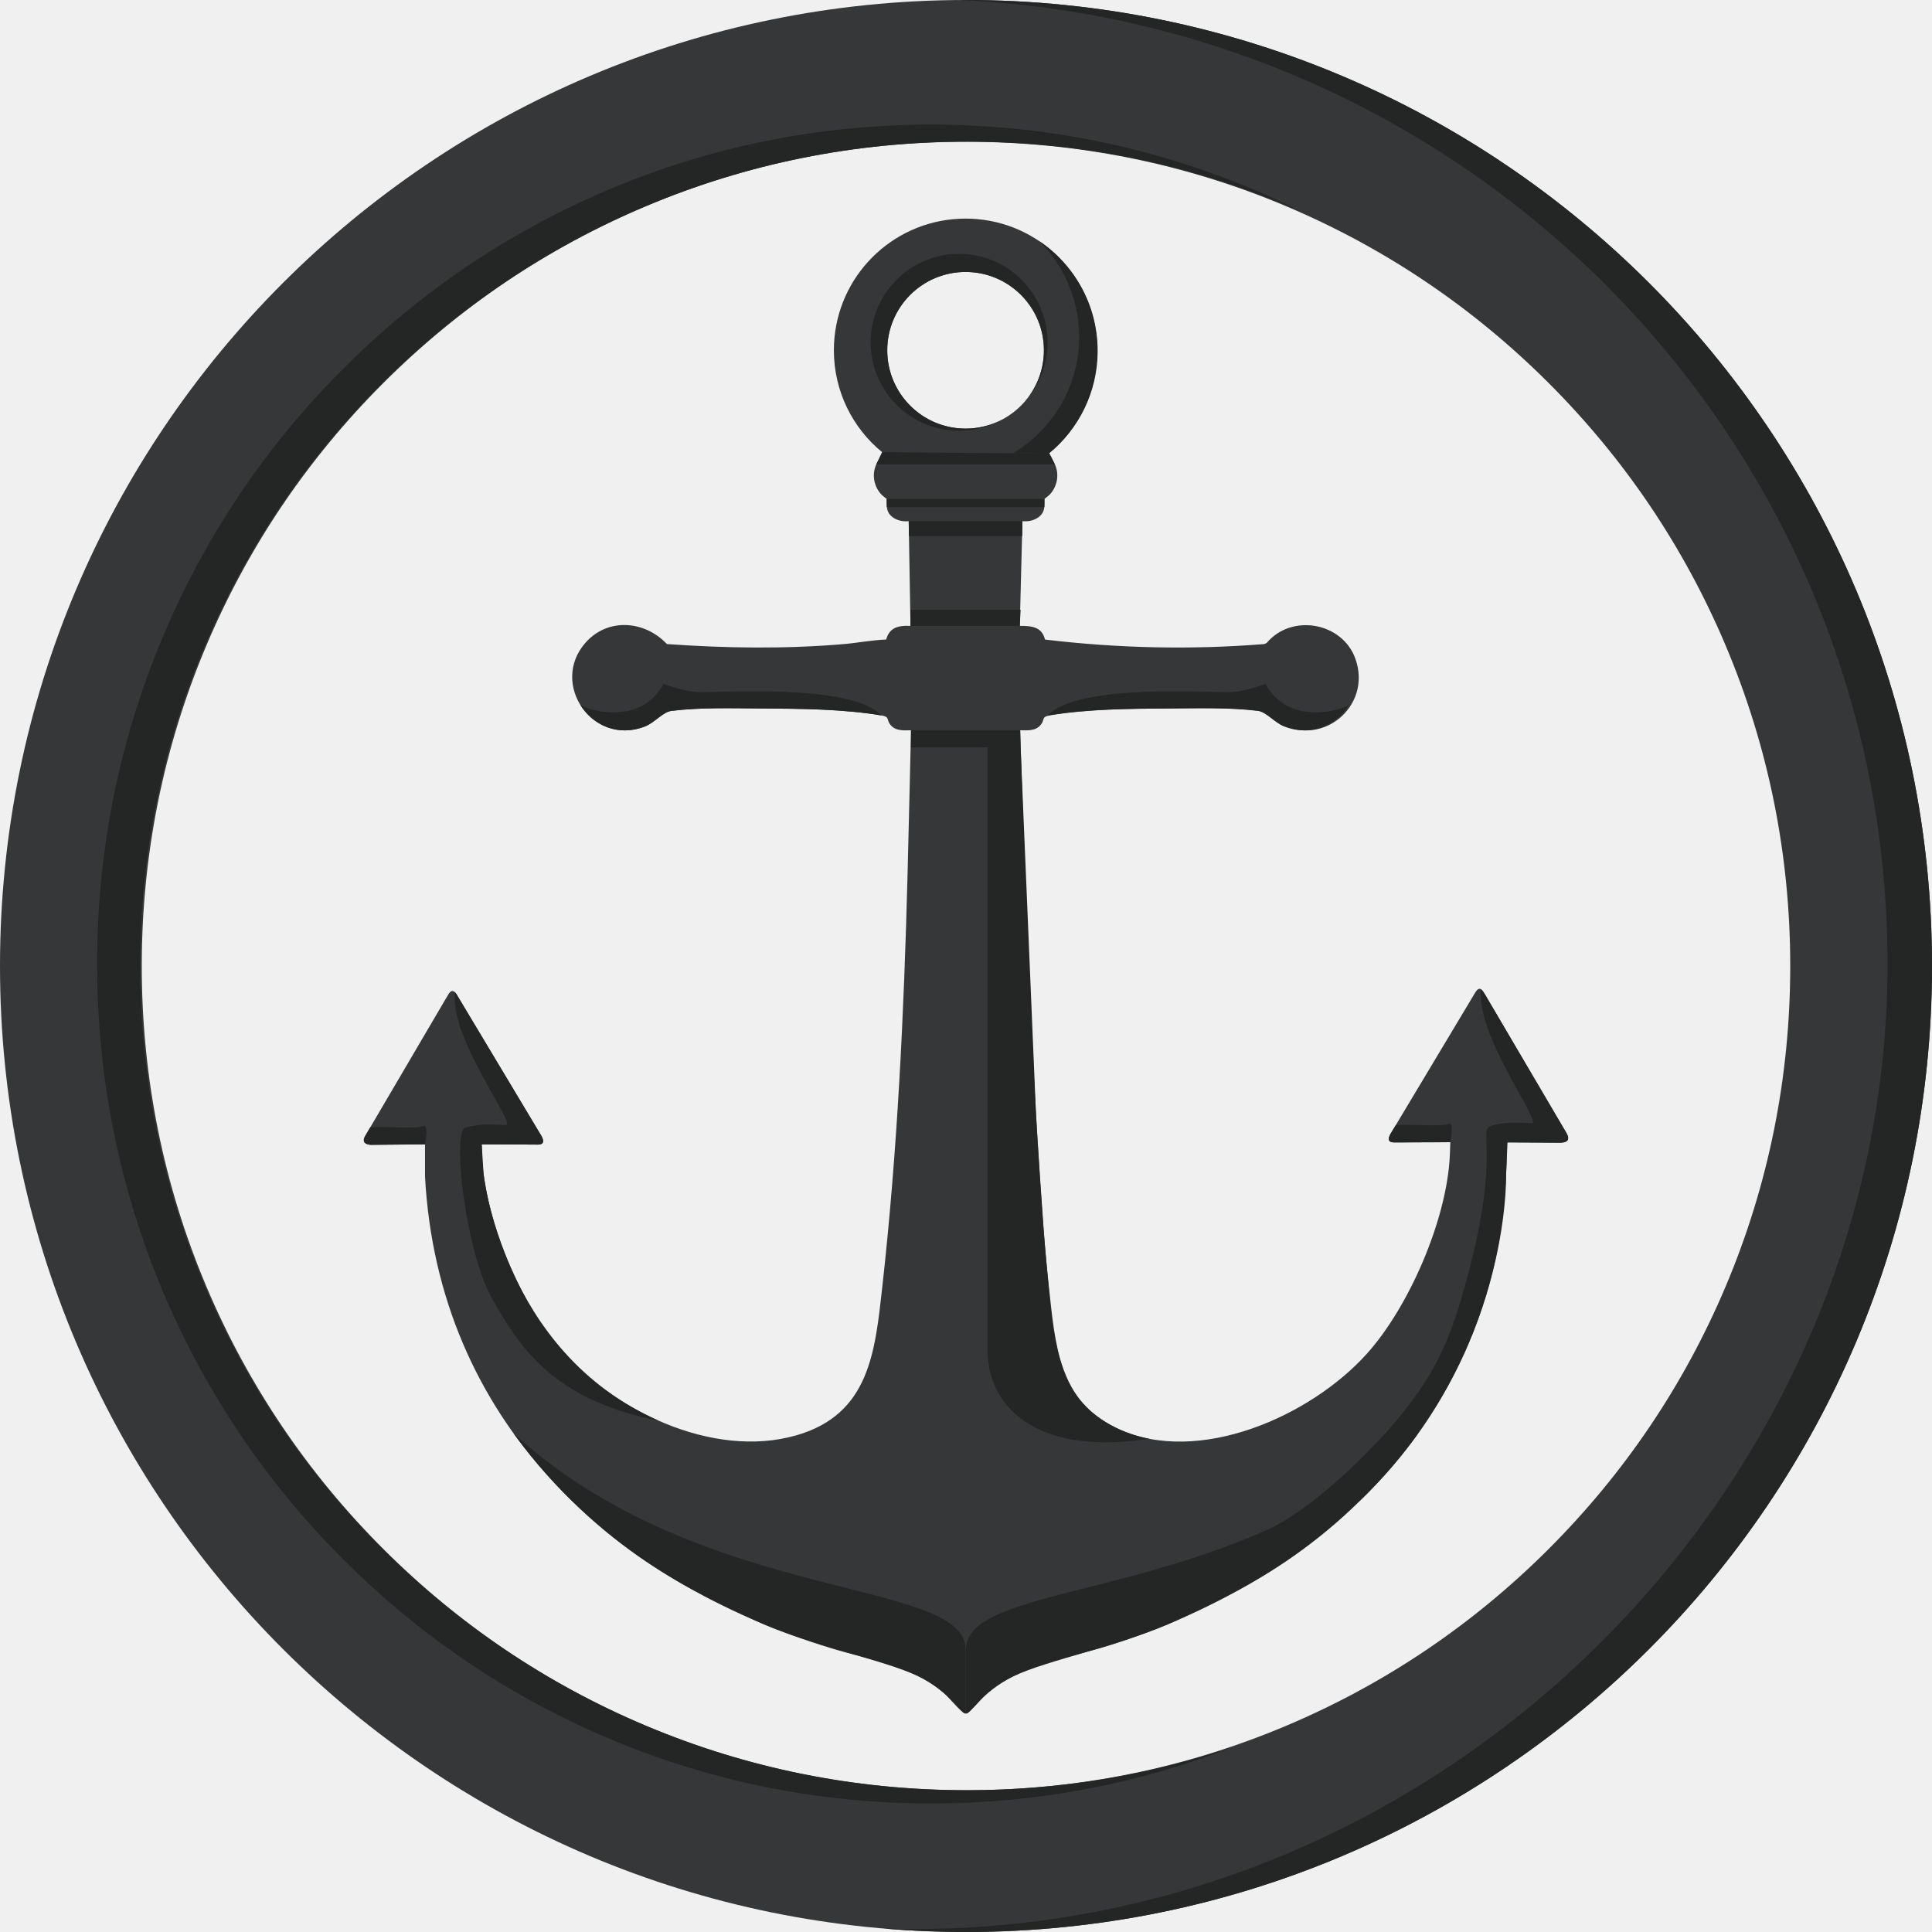
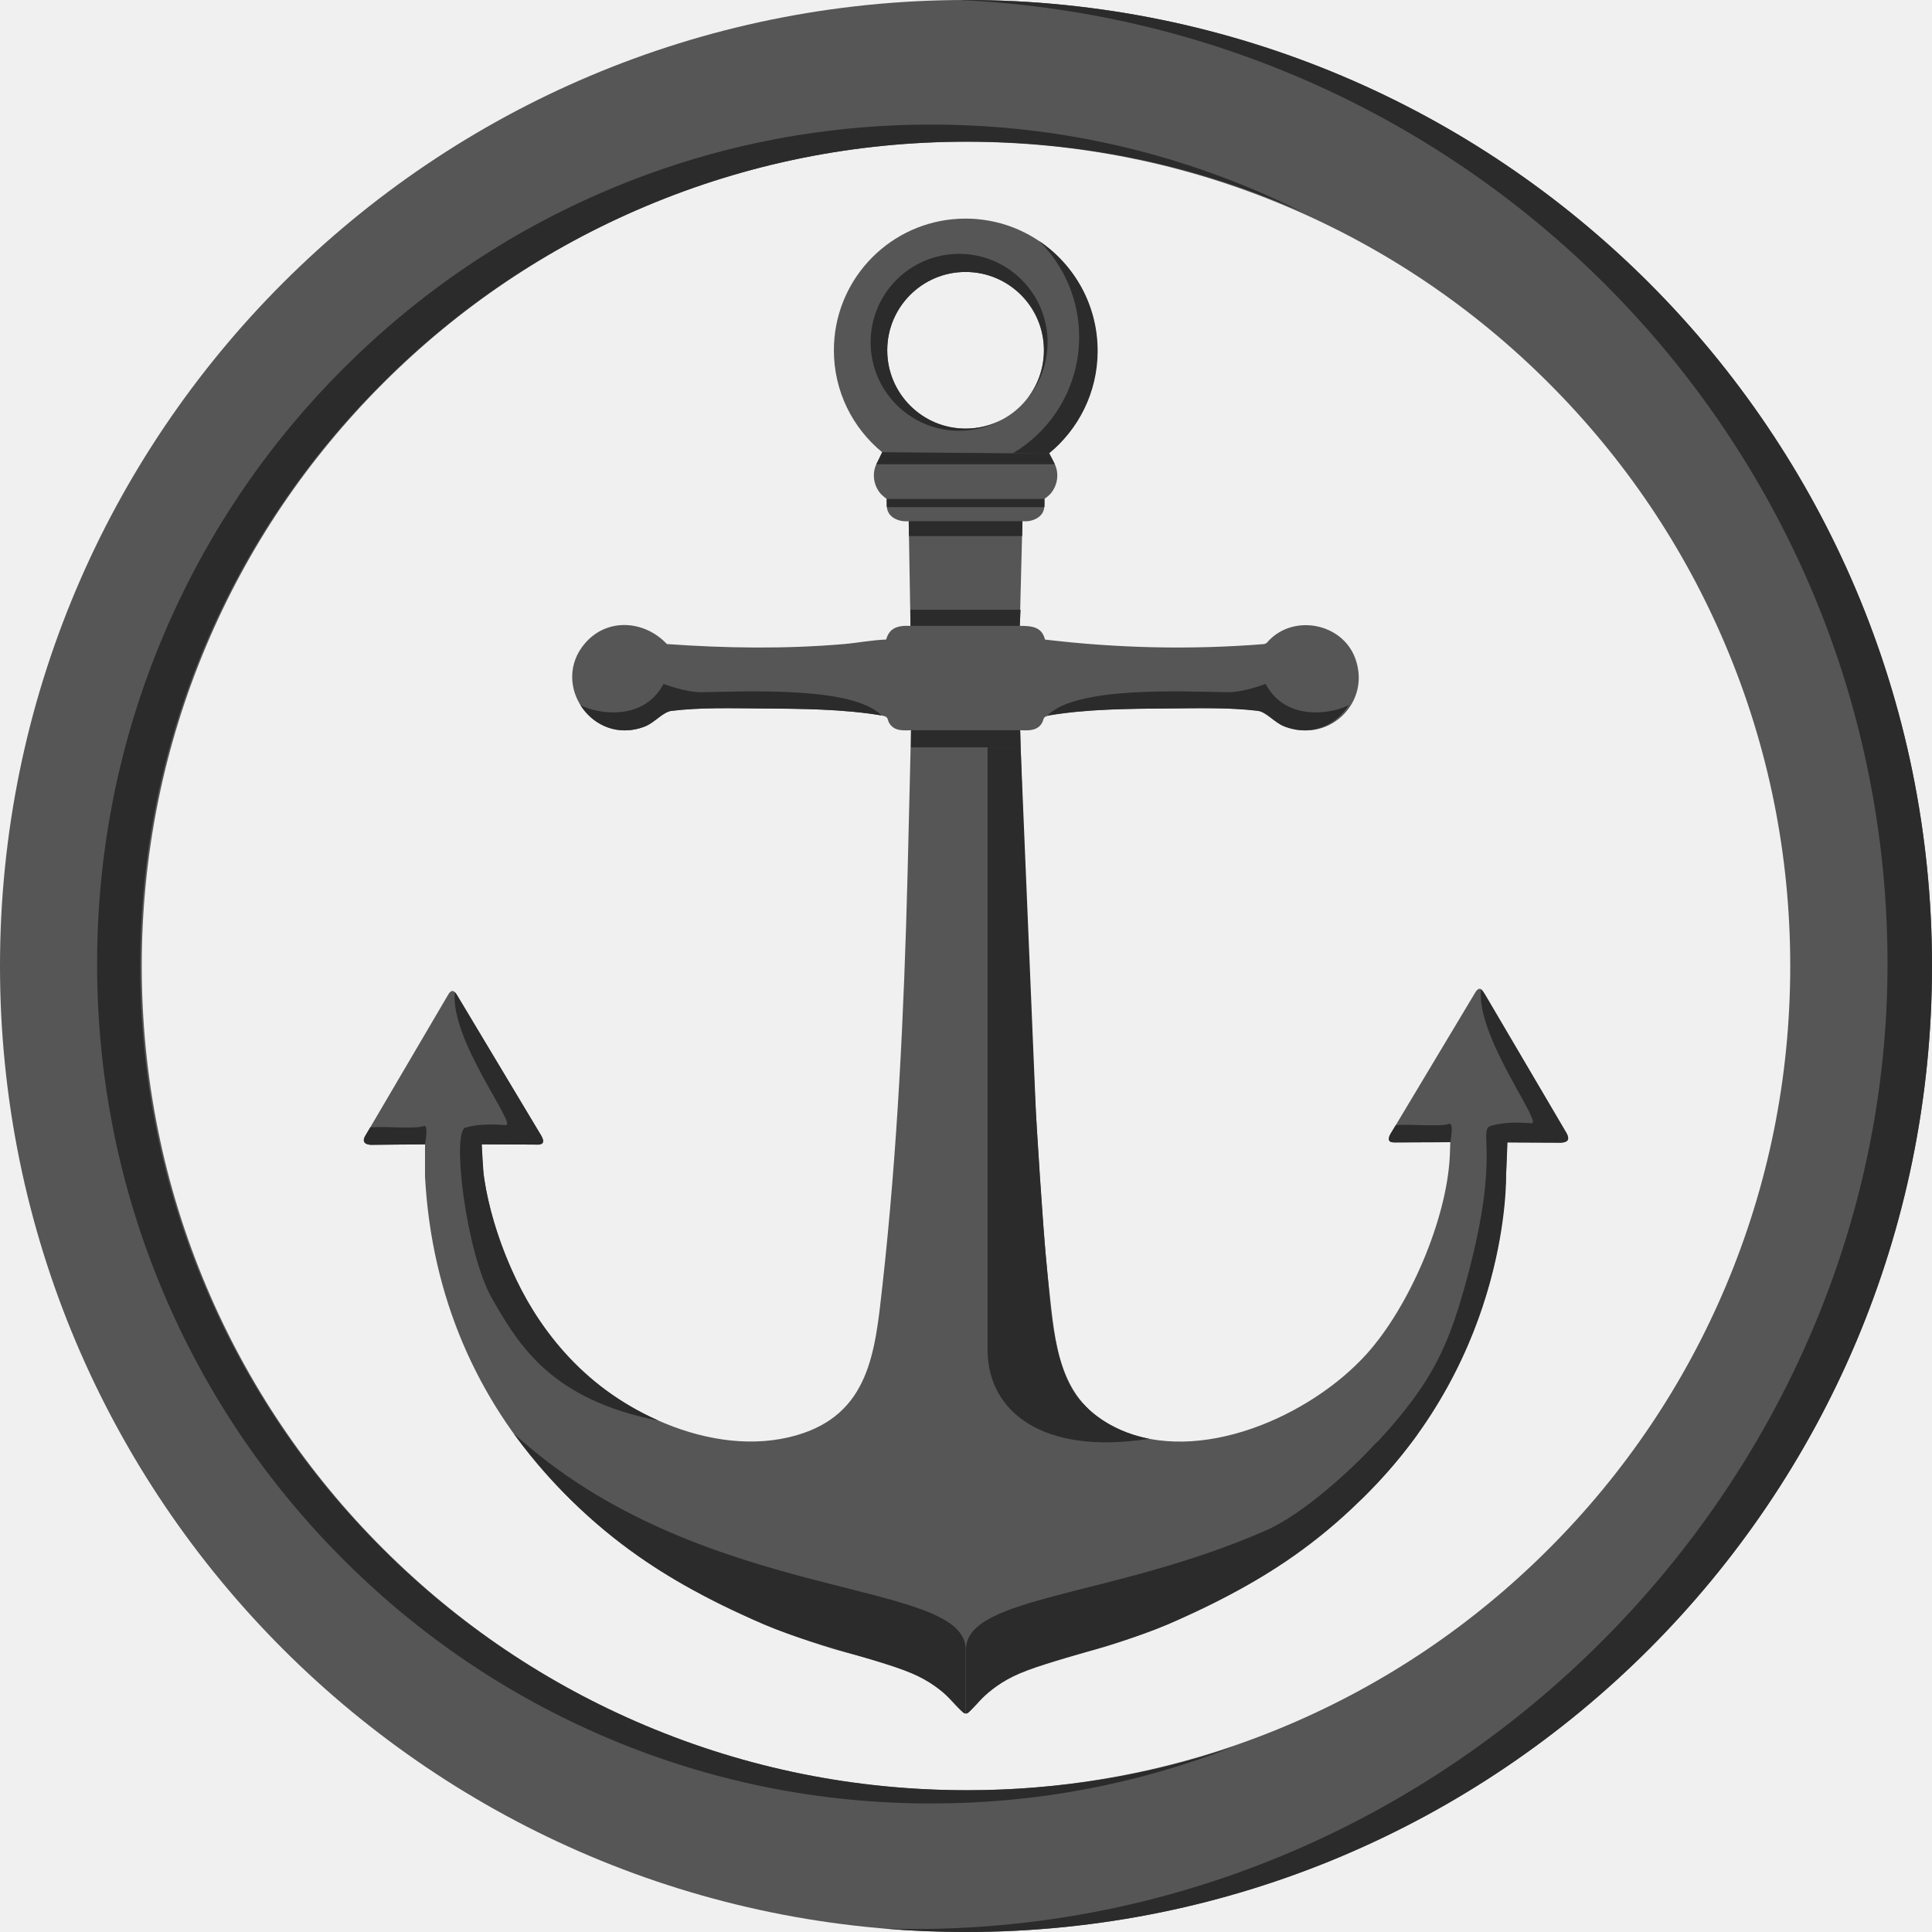
<svg xmlns="http://www.w3.org/2000/svg" id="Ebene_2" data-name="Ebene 2" viewBox="0 0 954 954">
  <defs>
-     <style>
-       .cls-1 { fill: none; }
-       .cls-2 { fill: #353738; }
-       .cls-3 { fill: #242626; }
-     </style>
+     <style>.sl-lg1{fill:none}.sl-lg3{fill:#2b2b2b}.sl-lg2{fill:#565656}@media (prefers-color-scheme:dark){.sl-lg3{fill:#fff}.sl-lg2{fill:#c8c8c8}}</style>
  </defs>
  <g id="logo_vII">
-     <circle class="cls-1" cx="477" cy="477" r="477" />
-     <path class="cls-2" d="M477,70c54.98,0,108.27,10.75,158.4,31.96,48.46,20.5,91.99,49.85,129.39,87.25,37.4,37.4,66.76,80.93,87.25,129.39,21.2,50.13,31.96,103.43,31.96,158.4s-10.75,108.27-31.96,158.4c-20.5,48.46-49.85,91.99-87.25,129.39-37.4,37.4-80.93,66.76-129.39,87.25-50.13,21.2-103.43,31.96-158.4,31.96s-108.27-10.75-158.4-31.96c-48.46-20.5-91.99-49.85-129.39-87.25-37.4-37.4-66.76-80.93-87.25-129.39-21.2-50.13-31.96-103.43-31.96-158.4s10.75-108.27,31.96-158.4c20.5-48.46,49.85-91.99,87.25-129.39,37.4-37.4,80.93-66.76,129.39-87.25,50.13-21.2,103.43-31.96,158.4-31.96M477,0C213.56,0,0,213.56,0,477s213.56,477,477,477,477-213.56,477-477S740.44,0,477,0h0Z" />
-     <path class="cls-3" d="M188.84,189.15c37.52-37.4,81.2-66.75,129.83-87.25,50.32-21.21,103.8-31.96,158.96-31.96s108.64,10.75,158.96,31.96c2.19.93,4.37,1.86,6.53,2.83-7.59-3.81-15.31-7.37-23.16-10.71-50.71-21.57-104.59-32.5-160.16-32.5s-109.45,10.93-160.16,32.5c-49.03,20.85-93.07,50.71-130.91,88.77-37.87,38.07-67.6,82.41-88.37,131.77-21.5,51.12-32.41,105.44-32.41,161.47s10.91,110.35,32.41,161.47c20.77,49.36,50.49,93.7,88.37,131.77,37.85,38.05,81.89,67.92,130.91,88.77,50.71,21.57,104.59,32.5,160.16,32.5,51.67,0,101.88-9.45,149.44-28.12-42.19,14.33-86.33,21.57-131.6,21.57-55.16,0-108.64-10.75-158.96-31.96-48.62-20.5-92.31-49.85-129.83-87.25-37.53-37.39-66.98-80.93-87.55-129.38-21.28-50.15-32.07-103.45-32.07-158.42s10.79-108.27,32.07-158.42c20.57-48.46,50.02-91.99,87.55-129.38Z" />
-     <path class="cls-3" d="M477,0c-1.1,0-2.21,0-3.31.02,255.1,11.52,458.35,220.23,458.35,476s-215.18,476.51-480.61,476.51c-5.07,0-10.12-.08-15.15-.25,13.42,1.14,27,1.72,40.72,1.72,263.44,0,477-213.56,477-477S740.44,0,477,0Z" />
-     <path class="cls-2" d="M773.77,560.05l-40.97-69.8c-1.58-2.84-3.04-2.43-4.41-.04l-41.89,69.91c-1.29,2.54-1.04,4.21,2.59,4l27.06-.11s-.12,3.97-.25,6.75c-1.47,31.41-20.1,74.6-41.11,97.87-27.55,30.54-82.64,55.25-122.64,36.97-29.58-13.53-31.05-41.7-34.22-70.17-8.45-76.15-14.18-274.84-14.18-274.84,3.63.08,7.57.44,10.13-2.64,2.19-2.64.23-3.95,4.4-4.67,18.56-3.15,39.57-3.32,58.39-3.45,14.73-.1,30.5-.59,45.29,1.17,3.88.47,5.36,3.16,8.45,5.18,21.54,14,47.42-7.08,38.86-30.92-6.48-18.04-31.55-22.41-43.81-7.76l-1.17.53c-36.07,2.9-72.34,2.07-108.28-2.22-1.57-6.3-6.43-6.76-12.46-6.76l1.32-51.71c4.25.52,9.74-1.47,10.66-6.08.32-1.6.21-4.89.21-4.89,0,0,2.24-1.68,3.05-2.63,3.5-4.15,4.36-10.05,1.86-14.94-1-1.97-1.24-2.7-2.54-5.05,14.54-11.92,23.71-30.51,23.71-50.79,0-33.96-26.04-61.84-59.25-64.76-.04-.02-.08-.02-.13-.02-1.85-.16-3.74-.24-5.65-.24-2.2,0-4.37.11-6.52.33-32.86,3.26-58.51,30.99-58.51,64.69,0,20.29,9.28,38.41,23.84,50.34-1.32,2.98-1.67,3.55-2.67,5.5-2.49,4.89-1.63,10.79,1.87,14.94.79.95,3.04,2.63,3.04,2.63,0,0-.09,3.29.22,4.89.91,4.62,6.4,6.6,10.65,6.08l.88,51.71c-7.1-.34-10.49,1.45-12.02,6.75-7.01.24-13.94,1.64-20.91,2.24-29.08,2.49-58.3,2.05-87.35-.01-11-11.7-29.31-13.14-40.29-.56-17.66,20.2,3.63,51.2,29.37,41.28,4.94-1.91,8.85-7.2,13.25-7.74,14.6-1.77,30.19-1.26,44.72-1.17,19.07.12,40.17.26,58.96,3.45,4.18.71,2.22,2.03,4.41,4.67,2.55,3.08,6.5,2.72,10.12,2.64,0,0-1.14,49.15-1.72,71.74-1.75,67.47-4.94,135.79-12.46,203.1-3.57,31.9-6.24,62.9-42.42,73.3-41.56,11.96-91.69-12.68-118.1-44.39l-6.48-8.27c-16.35-24.16-29.35-58.24-30.57-84.26-.13-2.77-.24-6.75-.24-6.75l27.05.11c3.63.2,3.88-1.48,2.59-4l-41.89-69.91c-1.38-2.38-2.83-2.8-4.4.04l-40.98,69.8c-1.19,2.35-.57,3.9,2.83,4.2l26.83-.23-.02,2.64v13.29c6.51,119.97,91.12,199.64,200.98,233,17.85,5.42,39.37,8.62,54.03,20.86,3.8,3.18,6.68,7.5,10.52,10.48,1.21.95,1.61,1.04,2.82,0,3.85-2.96,6.7-7.32,10.52-10.49,15.6-12.93,39.78-16.32,58.82-22.3,103.59-32.53,186.64-110.03,195.59-223.06.6-7.6,1-22.84,1-22.84l-.02-2.64,26.83.23c3.4-.3,4.02-1.83,2.83-4.2ZM476.79,211.64c-21.37,0-38.68-17.31-38.68-38.68s17.31-38.67,38.68-38.67,38.68,17.31,38.68,38.67-17.32,38.68-38.68,38.68Z" />
-     <path class="cls-3" d="M503.96,369.03l7.58,180.7s3.51,58.22,5.39,76.02,2.62,52.88,18.75,68.19c0,0,10.7,12.5,31.82,16.51-53.36,8.28-79.27-13.87-79.85-42.94v-298.49h16.31Z" />
-     <polygon class="cls-3" points="437.85 246.37 437.88 250.43 515.73 250.43 515.75 246.37 437.85 246.37" />
-     <polygon class="cls-3" points="448.72 257.34 448.82 264.7 504.74 264.7 504.88 257.34 448.72 257.34" />
-     <path class="cls-3" d="M477,846.08v-32.14c1.04-26.04,73.21-25.4,148.09-58.22,19.09-8.37,43.17-31.1,52.94-41.67,9.77-10.57,16.19-.74,22.21-6.24-42.79,58.24-91.41,79.35-118.44,92.01-27.03,12.65-64.92,19.87-81.33,27.91-16.4,8.04-21.33,19.12-23.47,18.36Z" />
-     <path class="cls-3" d="M716.15,564.01s2.02-10.24-.71-9.04c-4.22,1.53-18.93-.02-26.23.62l-2.41,3.97c-2.86,4.82.92,4.56,2.6,4.56,3.04-.09,26.76-.11,26.76-.11Z" />
-     <path class="cls-3" d="M731.31,488.48c-2.58,23.28,30.79,66.56,24.94,66.17-5.84-.39-13.09-.74-19.93,1.23-6.84,1.97,4.69,12.89-11.3,72.98-12,45.07-21.24,62.63-78.21,116.35-.4,2.64,9.08,10.53,26.27-5.68,72.85-71,70.6-159.17,70.6-159.17l.7-16.21,26.1.11c4.58-.13,4.86-2.17,2.09-6.43l-38.92-66.14c-.56-.99-1.87-2.79-2.33-3.21Z" />
-     <path class="cls-3" d="M476.84,846.08v-32.14c-1.4-34.96-130.98-21.84-223.24-106.14,42.79,58.24,91.41,79.35,118.44,92.01,27.03,12.65,64.92,19.87,81.33,27.91,16.4,8.04,21.33,19.12,23.47,18.36Z" />
-     <path class="cls-3" d="M209.88,565.07s1.98-10.22-.75-9.01c-4.22,1.53-19.02-.01-26.32.63l-2.33,3.96c-2.67,4.24,1.73,4.65,2.63,4.65,3.04-.09,26.77-.23,26.77-.23Z" />
-     <path class="cls-3" d="M224.62,489.93c-2.58,23.28,30.96,66.03,25.12,65.64s-13.09-.74-19.93,1.23c-6.84,1.97.22,61.91,13.29,84.64,13.07,22.72,29.03,49.7,82.07,60.05-77.65-34.3-86.43-122.29-86.43-122.29l-.88-14.13,26.1.11c5.72.49,4.86-2.17,2.09-6.43l-39.72-66.29c-.56-.99-1.24-2.12-1.7-2.53Z" />
-     <polygon class="cls-3" points="449.6 309.05 503.55 309.05 503.96 301.12 449.52 301.12 449.6 309.05" />
-     <polygon class="cls-3" points="449.85 360.59 503.75 360.59 503.96 369.03 449.85 369.03 449.85 360.59" />
-     <path class="cls-3" d="M624.93,337.7s-10.85,4.22-18.7,4.1c-23.26-.34-74.8-2.95-88.96,11.49,18.79-3.19,39.89-3.33,58.96-3.45,14.53-.09,30.12-.6,44.72,1.17,4.39.54,8.3,5.84,13.25,7.74,13.5,5.21,25.78-.85,31.85-10.7-5.59,3.54-30.46,9.66-41.12-10.35Z" />
-     <path class="cls-3" d="M286.54,348.05c6.07,9.85,18.35,15.91,31.85,10.7,4.94-1.91,8.85-7.2,13.25-7.74,14.6-1.77,30.19-1.26,44.72-1.17,19.07.12,40.17.26,58.96,3.45-14.16-14.44-65.69-11.83-88.96-11.49-7.84.12-18.7-4.1-18.7-4.1-10.66,20.01-35.53,13.89-41.12,10.35Z" />
-     <polygon class="cls-3" points="520.87 229.23 432.73 229.23 435.61 223.3 500.11 223.83 517.82 223.99 518.12 223.99 520.87 229.23" />
-     <path class="cls-3" d="M542.01,173.23c0,20.5-9.43,38.78-24.19,50.76l-17.72-.15c19.62-11.62,32.77-33,32.77-57.46,0-18.48-7.51-35.21-19.66-47.3,17.37,11.74,28.79,31.62,28.79,54.16Z" />
-     <path class="cls-3" d="M517.27,169.02c0-24.11-19.56-43.66-43.68-43.66s-43.68,19.55-43.68,43.66,19.55,43.68,43.68,43.68c7.77,0,15.06-2.03,21.38-5.59-5.42,2.89-11.61,4.53-18.18,4.53-21.36,0-38.68-17.31-38.68-38.68s17.32-38.67,38.68-38.67,38.69,17.31,38.69,38.67c0,9.34-3.31,17.91-8.84,24.61,6.63-7.65,10.63-17.63,10.63-28.55Z" />
+     <circle class="sl-lg1" cx="477" cy="477" r="477" />
+     <path class="sl-lg2" d="M477,70c54.98,0,108.27,10.75,158.4,31.96,48.46,20.5,91.99,49.85,129.39,87.25,37.4,37.4,66.76,80.93,87.25,129.39,21.2,50.13,31.96,103.43,31.96,158.4s-10.75,108.27-31.96,158.4c-20.5,48.46-49.85,91.99-87.25,129.39-37.4,37.4-80.93,66.76-129.39,87.25-50.13,21.2-103.43,31.96-158.4,31.96s-108.27-10.75-158.4-31.96c-48.46-20.5-91.99-49.85-129.39-87.25-37.4-37.4-66.76-80.93-87.25-129.39-21.2-50.13-31.96-103.43-31.96-158.4s10.75-108.27,31.96-158.4c20.5-48.46,49.85-91.99,87.25-129.39,37.4-37.4,80.93-66.76,129.39-87.25,50.13-21.2,103.43-31.96,158.4-31.96M477,0C213.56,0,0,213.56,0,477s213.56,477,477,477,477-213.56,477-477S740.44,0,477,0h0Z" />
+     <path class="sl-lg3" d="M188.84,189.15c37.52-37.4,81.2-66.75,129.83-87.25,50.32-21.21,103.8-31.96,158.96-31.96s108.64,10.75,158.96,31.96c2.19.93,4.37,1.86,6.53,2.83-7.59-3.81-15.31-7.37-23.16-10.71-50.71-21.57-104.59-32.5-160.16-32.5s-109.45,10.93-160.16,32.5c-49.03,20.85-93.07,50.71-130.91,88.77-37.87,38.07-67.6,82.41-88.37,131.77-21.5,51.12-32.41,105.44-32.41,161.47s10.91,110.35,32.41,161.47c20.77,49.36,50.49,93.7,88.37,131.77,37.85,38.05,81.89,67.92,130.91,88.77,50.71,21.57,104.59,32.5,160.16,32.5,51.67,0,101.88-9.45,149.44-28.12-42.19,14.33-86.33,21.57-131.6,21.57-55.16,0-108.64-10.75-158.96-31.96-48.62-20.5-92.31-49.85-129.83-87.25-37.53-37.39-66.98-80.93-87.55-129.38-21.28-50.15-32.07-103.45-32.07-158.42s10.79-108.27,32.07-158.42c20.57-48.46,50.02-91.99,87.55-129.38Z" />
+     <path class="sl-lg3" d="M477,0c-1.1,0-2.21,0-3.31.02,255.1,11.52,458.35,220.23,458.35,476s-215.18,476.51-480.61,476.51c-5.07,0-10.12-.08-15.15-.25,13.42,1.14,27,1.72,40.72,1.72,263.44,0,477-213.56,477-477S740.44,0,477,0Z" />
+     <path class="sl-lg2" d="M773.77,560.05l-40.97-69.8c-1.58-2.84-3.04-2.43-4.41-.04l-41.89,69.91c-1.29,2.54-1.04,4.21,2.59,4l27.06-.11s-.12,3.97-.25,6.75c-1.47,31.41-20.1,74.6-41.11,97.87-27.55,30.54-82.64,55.25-122.64,36.97-29.58-13.53-31.05-41.7-34.22-70.17-8.45-76.15-14.18-274.84-14.18-274.84,3.63.08,7.57.44,10.13-2.64,2.19-2.64.23-3.95,4.4-4.67,18.56-3.15,39.57-3.32,58.39-3.45,14.73-.1,30.5-.59,45.29,1.17,3.88.47,5.36,3.16,8.45,5.18,21.54,14,47.42-7.08,38.86-30.92-6.48-18.04-31.55-22.41-43.81-7.76l-1.17.53c-36.07,2.9-72.34,2.07-108.28-2.22-1.57-6.3-6.43-6.76-12.46-6.76l1.32-51.71c4.25.52,9.74-1.47,10.66-6.08.32-1.6.21-4.89.21-4.89,0,0,2.24-1.68,3.05-2.63,3.5-4.15,4.36-10.05,1.86-14.94-1-1.97-1.24-2.7-2.54-5.05,14.54-11.92,23.71-30.51,23.71-50.79,0-33.96-26.04-61.84-59.25-64.76-.04-.02-.08-.02-.13-.02-1.85-.16-3.74-.24-5.65-.24-2.2,0-4.37.11-6.52.33-32.86,3.26-58.51,30.99-58.51,64.69,0,20.29,9.28,38.41,23.84,50.34-1.32,2.98-1.67,3.55-2.67,5.5-2.49,4.89-1.63,10.79,1.87,14.94.79.95,3.04,2.63,3.04,2.63,0,0-.09,3.29.22,4.89.91,4.62,6.4,6.6,10.65,6.08l.88,51.71c-7.1-.34-10.49,1.45-12.02,6.75-7.01.24-13.94,1.64-20.91,2.24-29.08,2.49-58.3,2.05-87.35-.01-11-11.7-29.31-13.14-40.29-.56-17.66,20.2,3.63,51.2,29.37,41.28,4.94-1.91,8.85-7.2,13.25-7.74,14.6-1.77,30.19-1.26,44.72-1.17,19.07.12,40.17.26,58.96,3.45,4.18.71,2.22,2.03,4.41,4.67,2.55,3.08,6.5,2.72,10.12,2.64,0,0-1.14,49.15-1.72,71.74-1.75,67.47-4.94,135.79-12.46,203.1-3.57,31.9-6.24,62.9-42.42,73.3-41.56,11.96-91.69-12.68-118.1-44.39l-6.48-8.27c-16.35-24.16-29.35-58.24-30.57-84.26-.13-2.77-.24-6.75-.24-6.75l27.05.11c3.63.2,3.88-1.48,2.59-4l-41.89-69.91c-1.38-2.38-2.83-2.8-4.4.04l-40.98,69.8c-1.19,2.35-.57,3.9,2.83,4.2l26.83-.23-.02,2.64v13.29c6.51,119.97,91.12,199.64,200.98,233,17.85,5.42,39.37,8.62,54.03,20.86,3.8,3.18,6.68,7.5,10.52,10.48,1.21.95,1.61,1.04,2.82,0,3.85-2.96,6.7-7.32,10.52-10.49,15.6-12.93,39.78-16.32,58.82-22.3,103.59-32.53,186.64-110.03,195.59-223.06.6-7.6,1-22.84,1-22.84l-.02-2.64,26.83.23c3.4-.3,4.02-1.83,2.83-4.2ZM476.79,211.64c-21.37,0-38.68-17.31-38.68-38.68s17.31-38.67,38.68-38.67,38.68,17.31,38.68,38.67-17.32,38.68-38.68,38.68Z" />
+     <path class="sl-lg3" d="M503.96,369.03l7.58,180.7s3.51,58.22,5.39,76.02,2.62,52.88,18.75,68.19c0,0,10.7,12.5,31.82,16.51-53.36,8.28-79.27-13.87-79.85-42.94v-298.49h16.31Z" />
+     <polygon class="sl-lg3" points="437.85 246.37 437.88 250.43 515.73 250.43 515.75 246.37 437.85 246.37" />
+     <polygon class="sl-lg3" points="448.72 257.34 448.82 264.7 504.74 264.7 504.88 257.34 448.72 257.34" />
+     <path class="sl-lg3" d="M477,846.08v-32.14c1.04-26.04,73.21-25.4,148.09-58.22,19.09-8.37,43.17-31.1,52.94-41.67,9.77-10.57,16.19-.74,22.21-6.24-42.79,58.24-91.41,79.35-118.44,92.01-27.03,12.65-64.92,19.87-81.33,27.91-16.4,8.04-21.33,19.12-23.47,18.36Z" />
+     <path class="sl-lg3" d="M716.15,564.01s2.02-10.24-.71-9.04c-4.22,1.53-18.93-.02-26.23.62l-2.41,3.97c-2.86,4.82.92,4.56,2.6,4.56,3.04-.09,26.76-.11,26.76-.11Z" />
+     <path class="sl-lg3" d="M731.31,488.48c-2.58,23.28,30.79,66.56,24.94,66.17-5.84-.39-13.09-.74-19.93,1.23-6.84,1.97,4.69,12.89-11.3,72.98-12,45.07-21.24,62.63-78.21,116.35-.4,2.64,9.08,10.53,26.27-5.68,72.85-71,70.6-159.17,70.6-159.17l.7-16.21,26.1.11c4.58-.13,4.86-2.17,2.09-6.43l-38.92-66.14c-.56-.99-1.87-2.79-2.33-3.21Z" />
+     <path class="sl-lg3" d="M476.84,846.08v-32.14c-1.4-34.96-130.98-21.84-223.24-106.14,42.79,58.24,91.41,79.35,118.44,92.01,27.03,12.65,64.92,19.87,81.33,27.91,16.4,8.04,21.33,19.12,23.47,18.36Z" />
+     <path class="sl-lg3" d="M209.88,565.07s1.98-10.22-.75-9.01c-4.22,1.53-19.02-.01-26.32.63l-2.33,3.96c-2.67,4.24,1.73,4.65,2.63,4.65,3.04-.09,26.77-.23,26.77-.23Z" />
+     <path class="sl-lg3" d="M224.62,489.93c-2.58,23.28,30.96,66.03,25.12,65.64s-13.09-.74-19.93,1.23c-6.84,1.97.22,61.91,13.29,84.64,13.07,22.72,29.03,49.7,82.07,60.05-77.65-34.3-86.43-122.29-86.43-122.29l-.88-14.13,26.1.11c5.72.49,4.86-2.17,2.09-6.43l-39.72-66.29c-.56-.99-1.24-2.12-1.7-2.53Z" />
+     <polygon class="sl-lg3" points="449.6 309.05 503.55 309.05 503.96 301.12 449.52 301.12 449.6 309.05" />
+     <polygon class="sl-lg3" points="449.85 360.59 503.75 360.59 503.96 369.03 449.85 369.03 449.85 360.59" />
+     <path class="sl-lg3" d="M624.93,337.7s-10.85,4.22-18.7,4.1c-23.26-.34-74.8-2.95-88.96,11.49,18.79-3.19,39.89-3.33,58.96-3.45,14.53-.09,30.12-.6,44.72,1.17,4.39.54,8.3,5.84,13.25,7.74,13.5,5.21,25.78-.85,31.85-10.7-5.59,3.54-30.46,9.66-41.12-10.35Z" />
+     <path class="sl-lg3" d="M286.54,348.05c6.07,9.85,18.35,15.91,31.85,10.7,4.94-1.91,8.85-7.2,13.25-7.74,14.6-1.77,30.19-1.26,44.72-1.17,19.07.12,40.17.26,58.96,3.45-14.16-14.44-65.69-11.83-88.96-11.49-7.84.12-18.7-4.1-18.7-4.1-10.66,20.01-35.53,13.89-41.12,10.35Z" />
+     <polygon class="sl-lg3" points="520.87 229.23 432.73 229.23 435.61 223.3 500.11 223.83 517.82 223.99 518.12 223.99 520.87 229.23" />
+     <path class="sl-lg3" d="M542.01,173.23c0,20.5-9.43,38.78-24.19,50.76l-17.72-.15c19.62-11.62,32.77-33,32.77-57.46,0-18.48-7.51-35.21-19.66-47.3,17.37,11.74,28.79,31.62,28.79,54.16Z" />
+     <path class="sl-lg3" d="M517.27,169.02c0-24.11-19.56-43.66-43.68-43.66s-43.68,19.55-43.68,43.66,19.55,43.68,43.68,43.68c7.77,0,15.06-2.03,21.38-5.59-5.42,2.89-11.61,4.53-18.18,4.53-21.36,0-38.68-17.31-38.68-38.68s17.32-38.67,38.68-38.67,38.69,17.31,38.69,38.67c0,9.34-3.31,17.91-8.84,24.61,6.63-7.65,10.63-17.63,10.63-28.55Z" />
  </g>
</svg>
